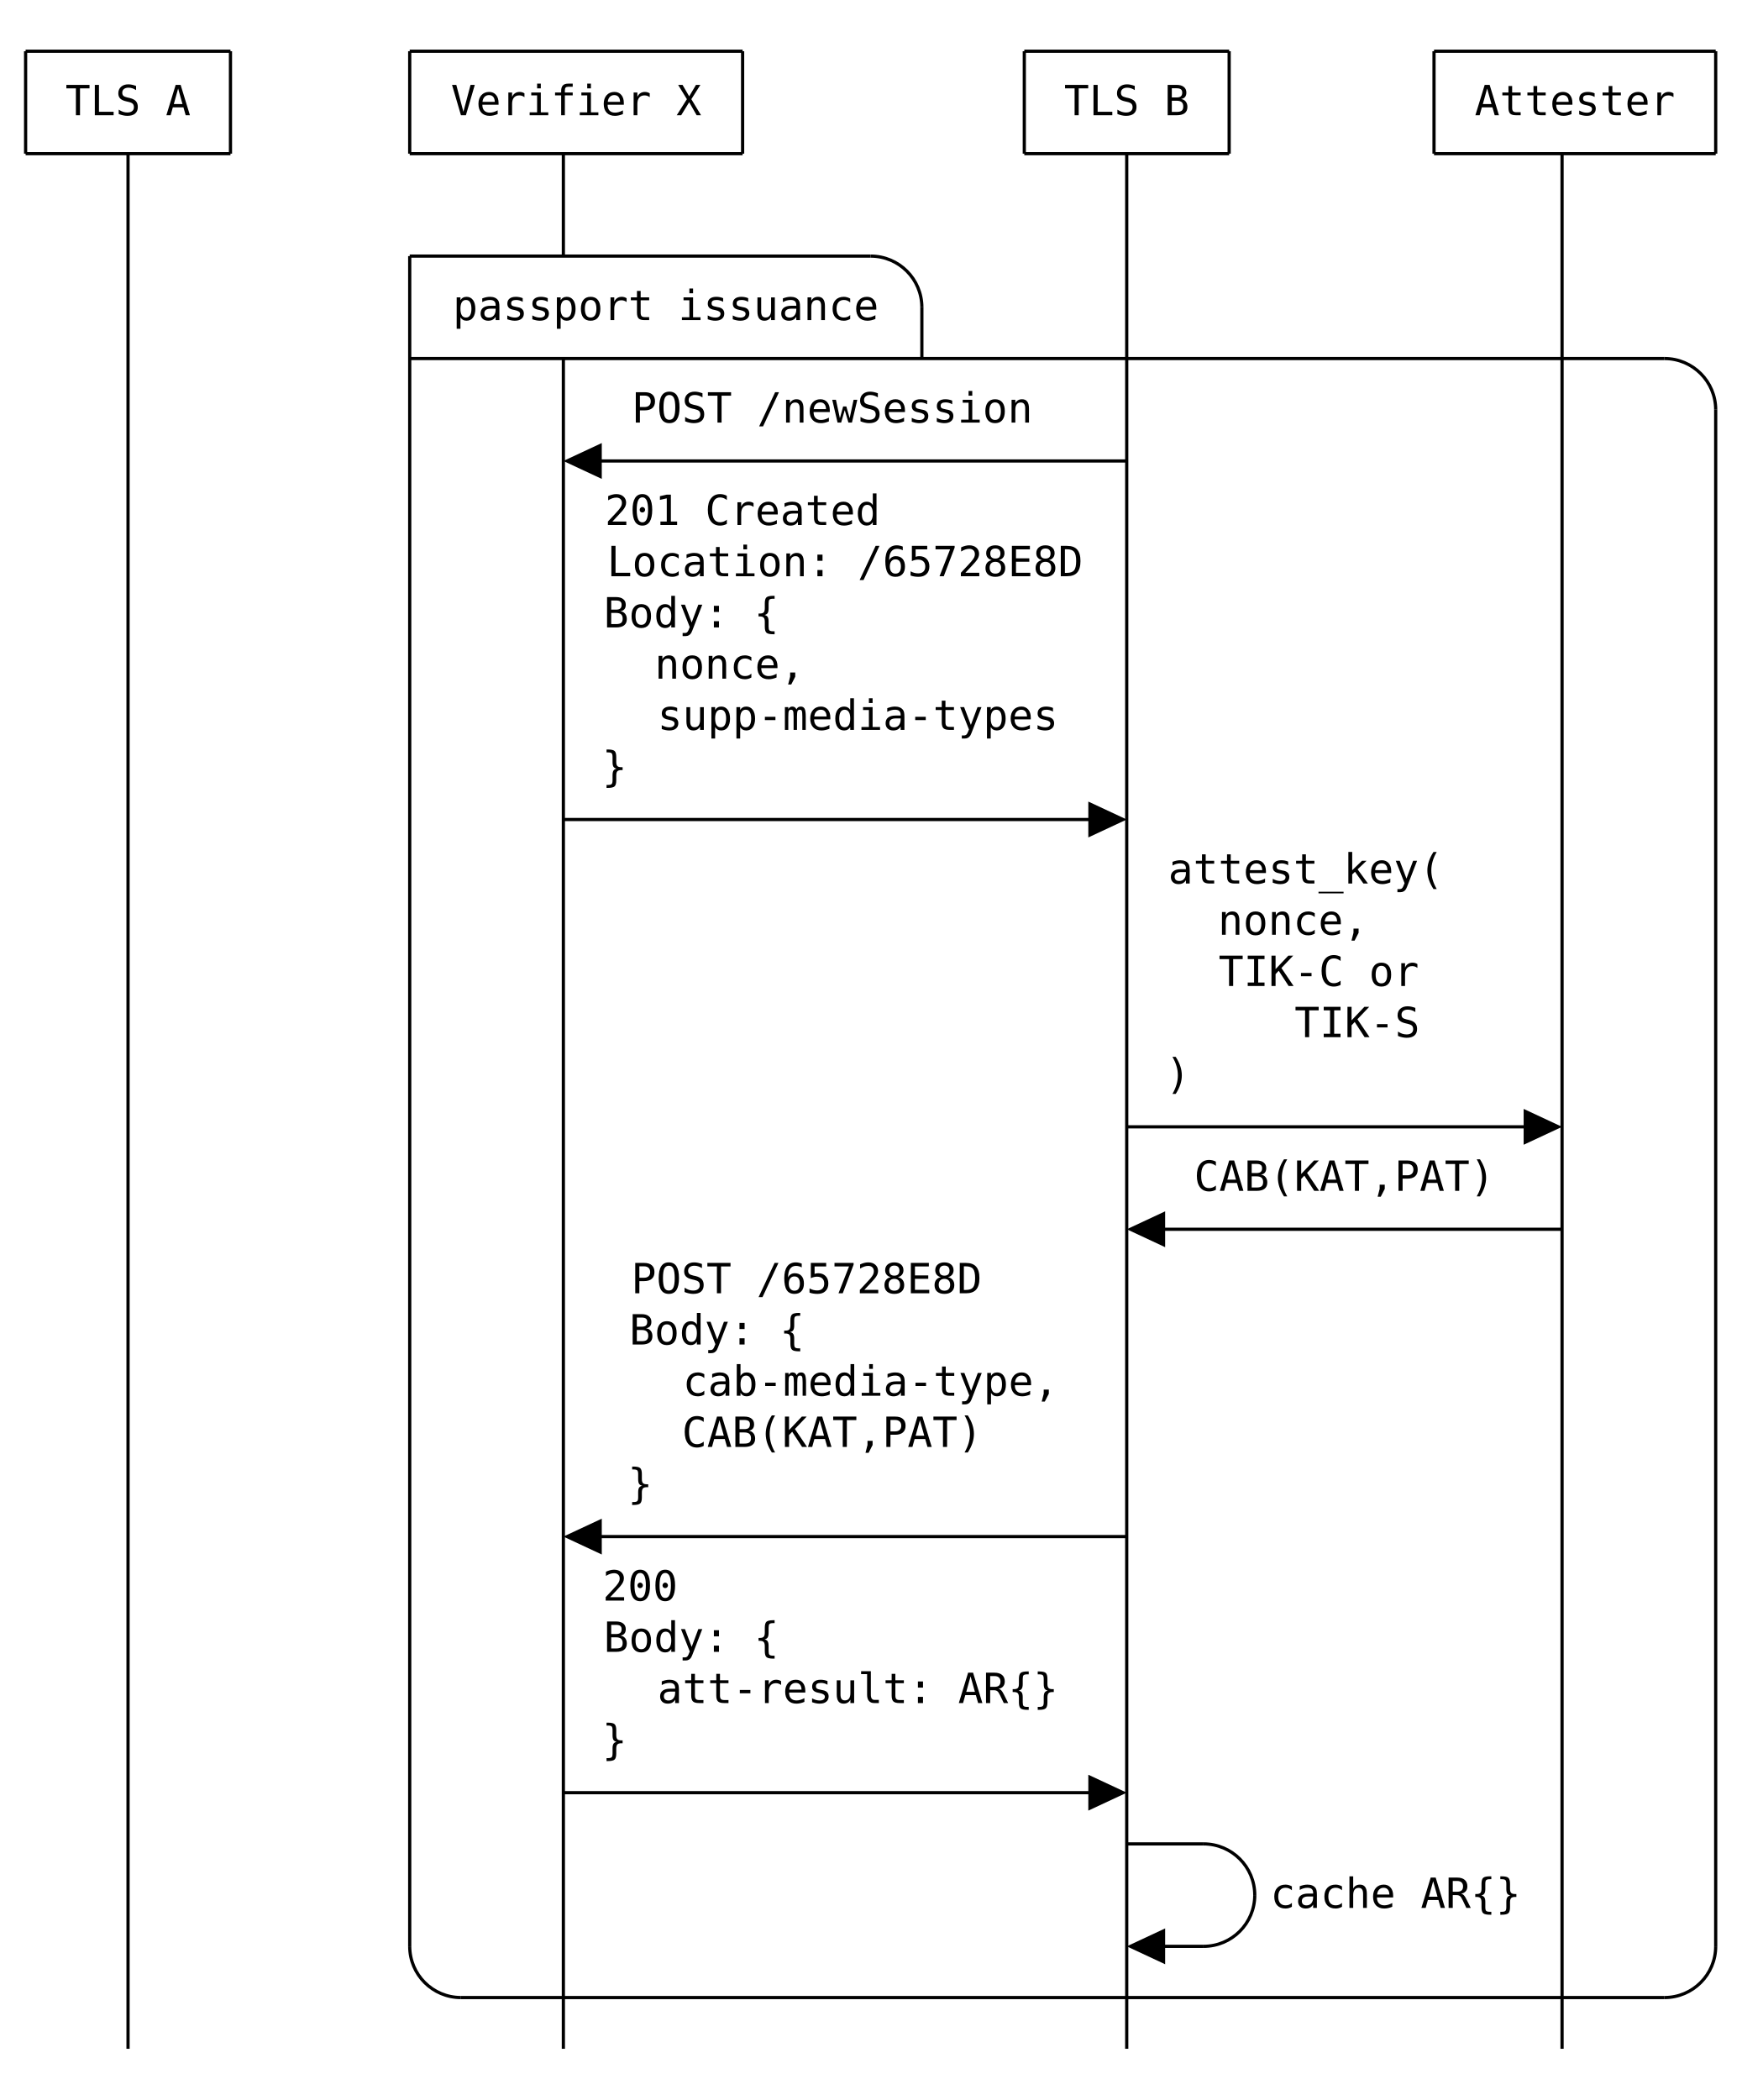
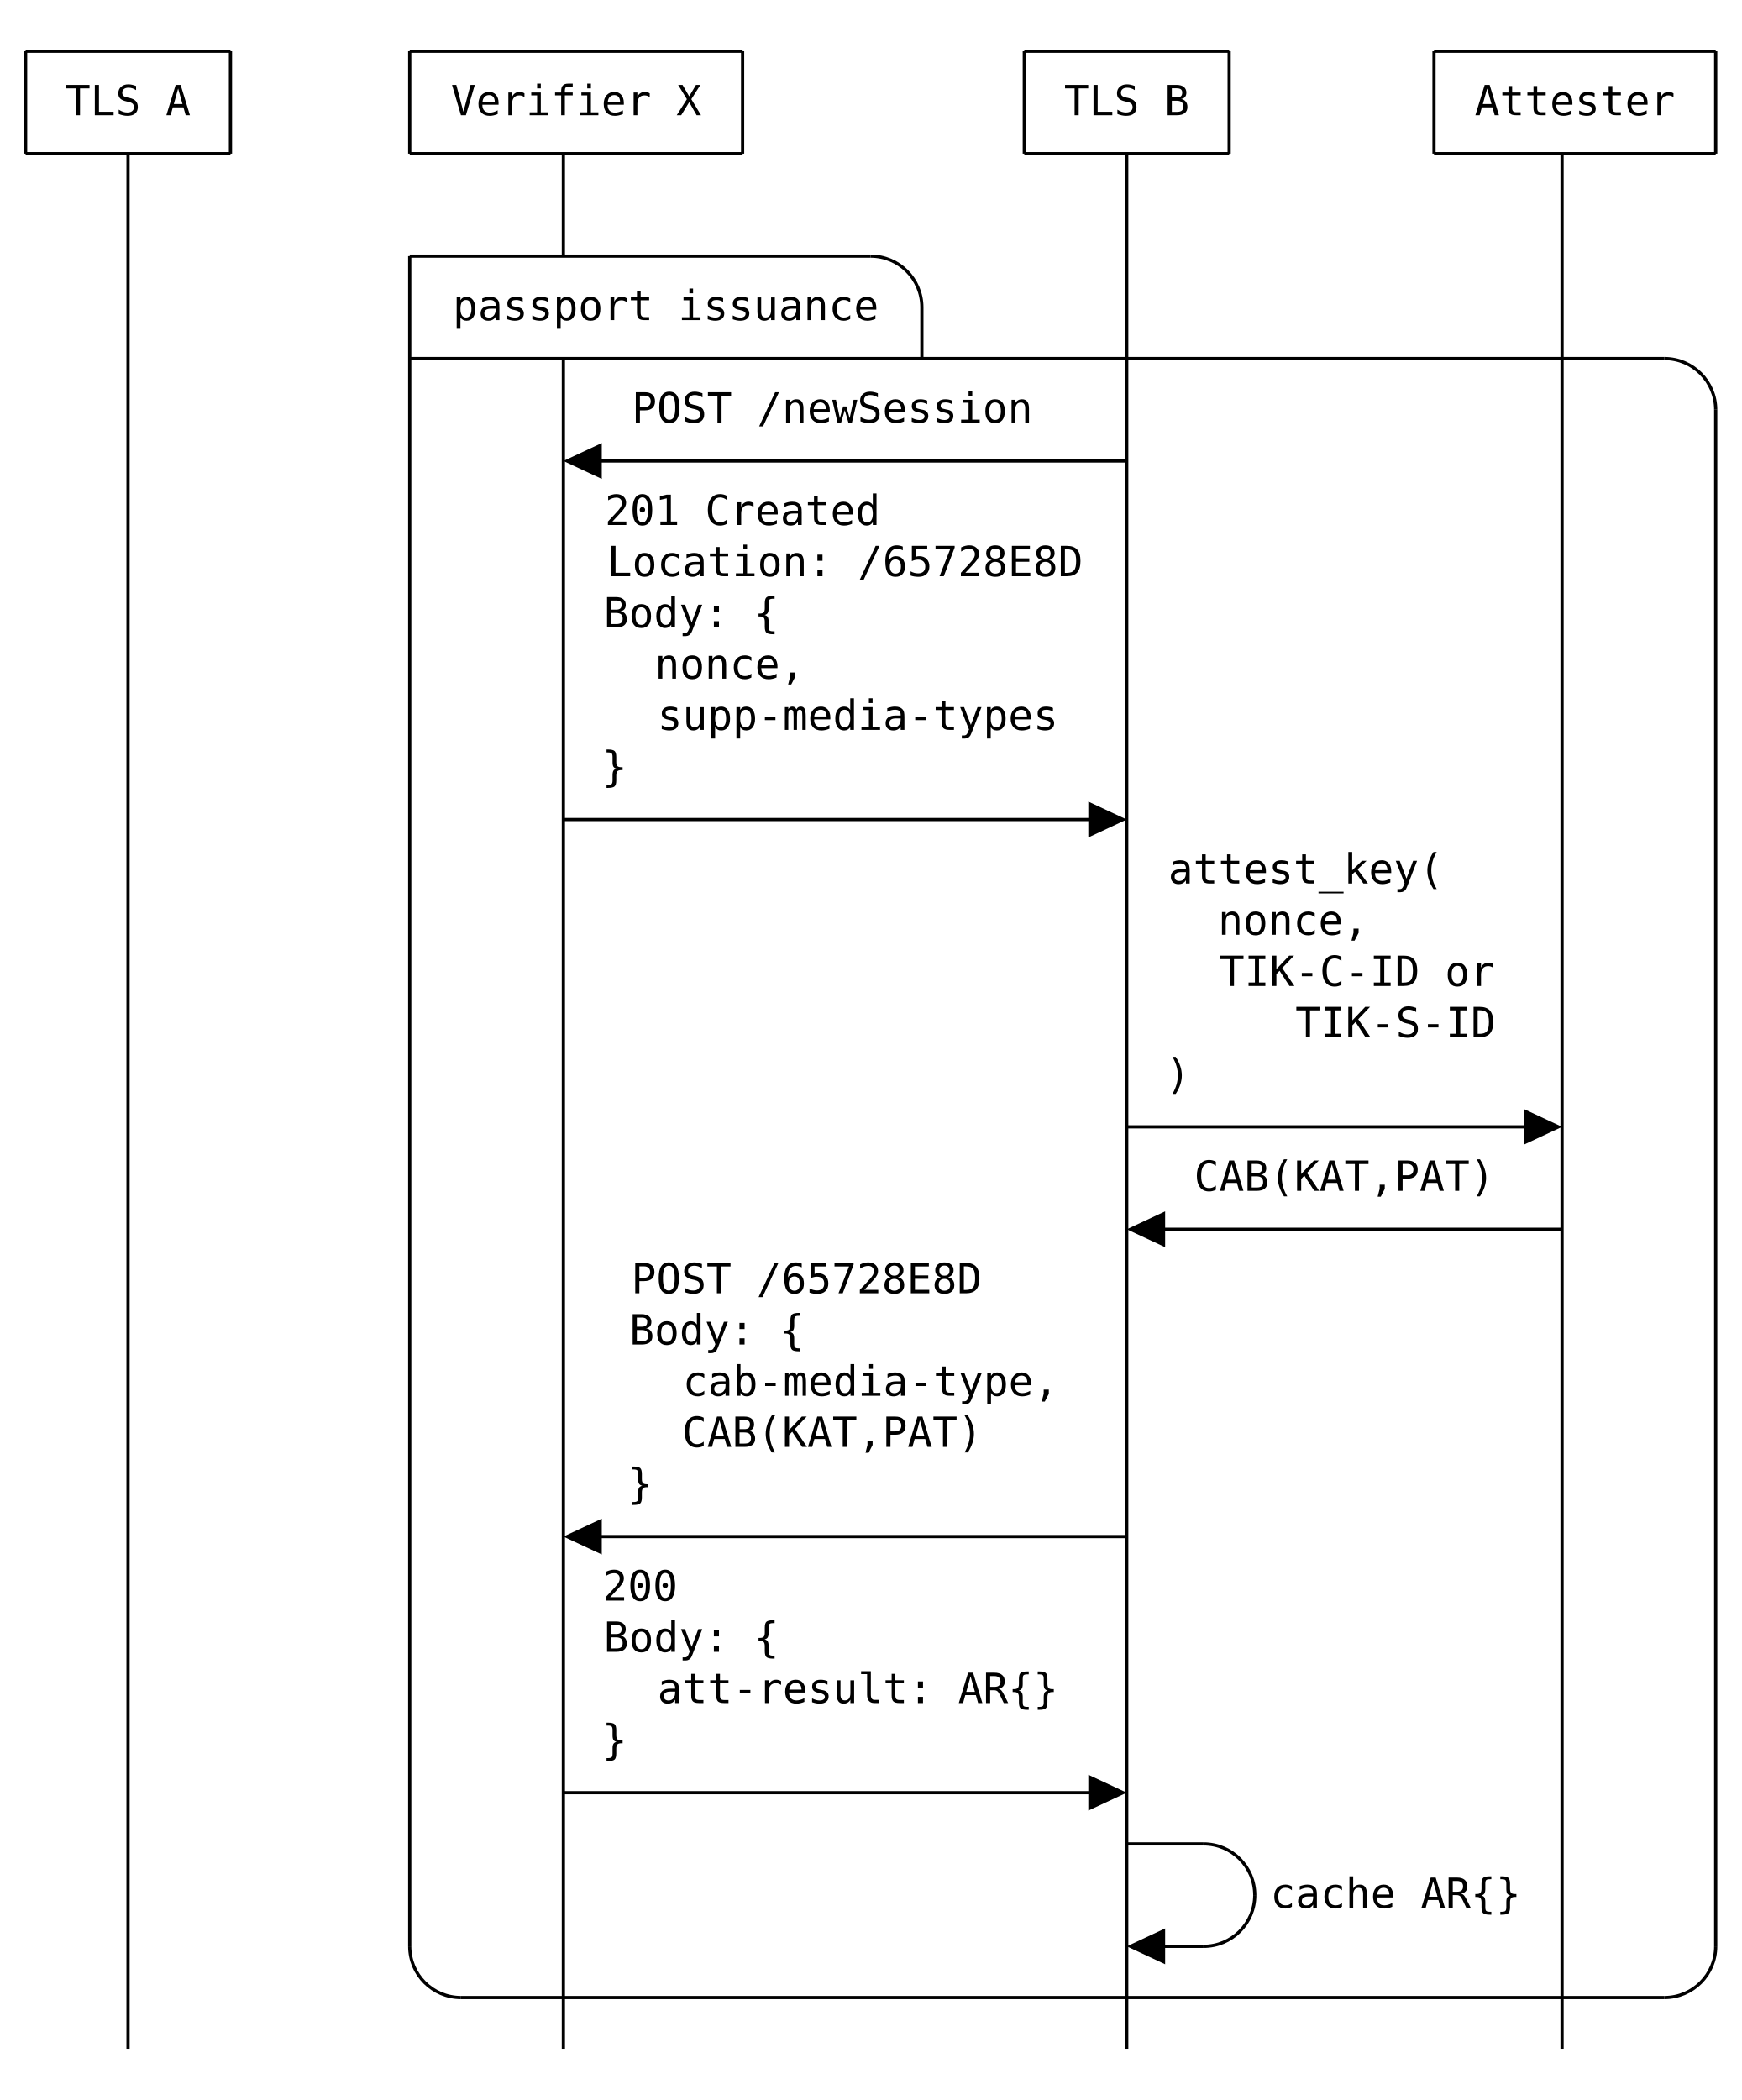
<svg xmlns="http://www.w3.org/2000/svg" version="1.1" height="656" width="544" viewBox="0 0 544 656" class="diagram" text-anchor="middle" font-family="monospace" font-size="13px">
  <path d="M 8,16 L 8,48" fill="none" stroke="black" />
  <path d="M 40,48 L 40,640" fill="none" stroke="black" />
  <path d="M 72,16 L 72,48" fill="none" stroke="black" />
  <path d="M 128,16 L 128,48" fill="none" stroke="black" />
  <path d="M 128,80 L 128,608" fill="none" stroke="black" />
  <path d="M 176,48 L 176,80" fill="none" stroke="black" />
  <path d="M 176,112 L 176,640" fill="none" stroke="black" />
  <path d="M 232,16 L 232,48" fill="none" stroke="black" />
  <path d="M 288,96 L 288,112" fill="none" stroke="black" />
  <path d="M 320,16 L 320,48" fill="none" stroke="black" />
  <path d="M 352,48 L 352,640" fill="none" stroke="black" />
  <path d="M 384,16 L 384,48" fill="none" stroke="black" />
  <path d="M 448,16 L 448,48" fill="none" stroke="black" />
  <path d="M 488,48 L 488,640" fill="none" stroke="black" />
  <path d="M 536,16 L 536,48" fill="none" stroke="black" />
  <path d="M 536,128 L 536,608" fill="none" stroke="black" />
  <path d="M 8,16 L 72,16" fill="none" stroke="black" />
  <path d="M 128,16 L 232,16" fill="none" stroke="black" />
  <path d="M 320,16 L 384,16" fill="none" stroke="black" />
  <path d="M 448,16 L 536,16" fill="none" stroke="black" />
  <path d="M 8,48 L 72,48" fill="none" stroke="black" />
  <path d="M 128,48 L 232,48" fill="none" stroke="black" />
  <path d="M 320,48 L 384,48" fill="none" stroke="black" />
  <path d="M 448,48 L 536,48" fill="none" stroke="black" />
  <path d="M 128,80 L 272,80" fill="none" stroke="black" />
  <path d="M 128,112 L 520,112" fill="none" stroke="black" />
  <path d="M 184,144 L 352,144" fill="none" stroke="black" />
  <path d="M 176,256 L 344,256" fill="none" stroke="black" />
  <path d="M 352,352 L 480,352" fill="none" stroke="black" />
  <path d="M 360,384 L 488,384" fill="none" stroke="black" />
  <path d="M 184,480 L 352,480" fill="none" stroke="black" />
  <path d="M 176,560 L 344,560" fill="none" stroke="black" />
  <path d="M 352,576 L 376,576" fill="none" stroke="black" />
  <path d="M 360,608 L 376,608" fill="none" stroke="black" />
  <path d="M 144,624 L 520,624" fill="none" stroke="black" />
  <path d="M 272,80 C 280.831,80 288,87.169 288,96" fill="none" stroke="black" />
  <path d="M 520,112 C 528.831,112 536,119.169 536,128" fill="none" stroke="black" />
  <path d="M 376,576 C 384.831,576 392,583.169 392,592" fill="none" stroke="black" />
  <path d="M 376,608 C 384.831,608 392,600.831 392,592" fill="none" stroke="black" />
  <path d="M 144,624 C 135.169,624 128,616.831 128,608" fill="none" stroke="black" />
  <path d="M 520,624 C 528.831,624 536,616.831 536,608" fill="none" stroke="black" />
  <polygon class="arrowhead" points="488,352 476,346.4 476,357.6" fill="black" transform="rotate(0,480,352)" />
  <polygon class="arrowhead" points="368,608 356,602.4 356,613.6" fill="black" transform="rotate(180,360,608)" />
  <polygon class="arrowhead" points="368,384 356,378.4 356,389.6" fill="black" transform="rotate(180,360,384)" />
  <polygon class="arrowhead" points="352,560 340,554.4 340,565.6" fill="black" transform="rotate(0,344,560)" />
  <polygon class="arrowhead" points="352,256 340,250.4 340,261.6" fill="black" transform="rotate(0,344,256)" />
  <polygon class="arrowhead" points="192,480 180,474.4 180,485.6" fill="black" transform="rotate(180,184,480)" />
  <polygon class="arrowhead" points="192,144 180,138.4 180,149.6" fill="black" transform="rotate(180,184,144)" />
  <g class="text">
    <text x="40" y="36">TLS A</text>
    <text x="180" y="36">Verifier X</text>
    <text x="352" y="36">TLS B</text>
    <text x="492" y="36">Attester</text>
    <text x="208" y="100">passport issuance</text>
    <text x="260" y="132">POST /newSession</text>
    <text x="232" y="164">201 Created</text>
    <text x="264" y="180">Location: /65728E8D</text>
    <text x="216" y="196">Body: {</text>
    <text x="228" y="212">nonce,</text>
    <text x="268" y="228">supp-media-types</text>
    <text x="192" y="244">}</text>
    <text x="408" y="276">attest_key(</text>
    <text x="404" y="292">nonce,</text>
-     <text x="412" y="308">TIK-C or</text>
-     <text x="424" y="324">TIK-S</text>
+     <text x="424" y="308">TIK-C-ID or</text>
+     <text x="436" y="324">TIK-S-ID</text>
    <text x="368" y="340">)</text>
    <text x="420" y="372">CAB(KAT,PAT)</text>
    <text x="252" y="404">POST /65728E8D</text>
    <text x="224" y="420">Body: {</text>
    <text x="272" y="436">cab-media-type,</text>
    <text x="260" y="452">CAB(KAT,PAT)</text>
    <text x="200" y="468">}</text>
    <text x="200" y="500">200</text>
    <text x="216" y="516">Body: {</text>
    <text x="268" y="532">att-result: AR{}</text>
    <text x="192" y="548">}</text>
    <text x="436" y="596">cache AR{}</text>
  </g>
</svg>
